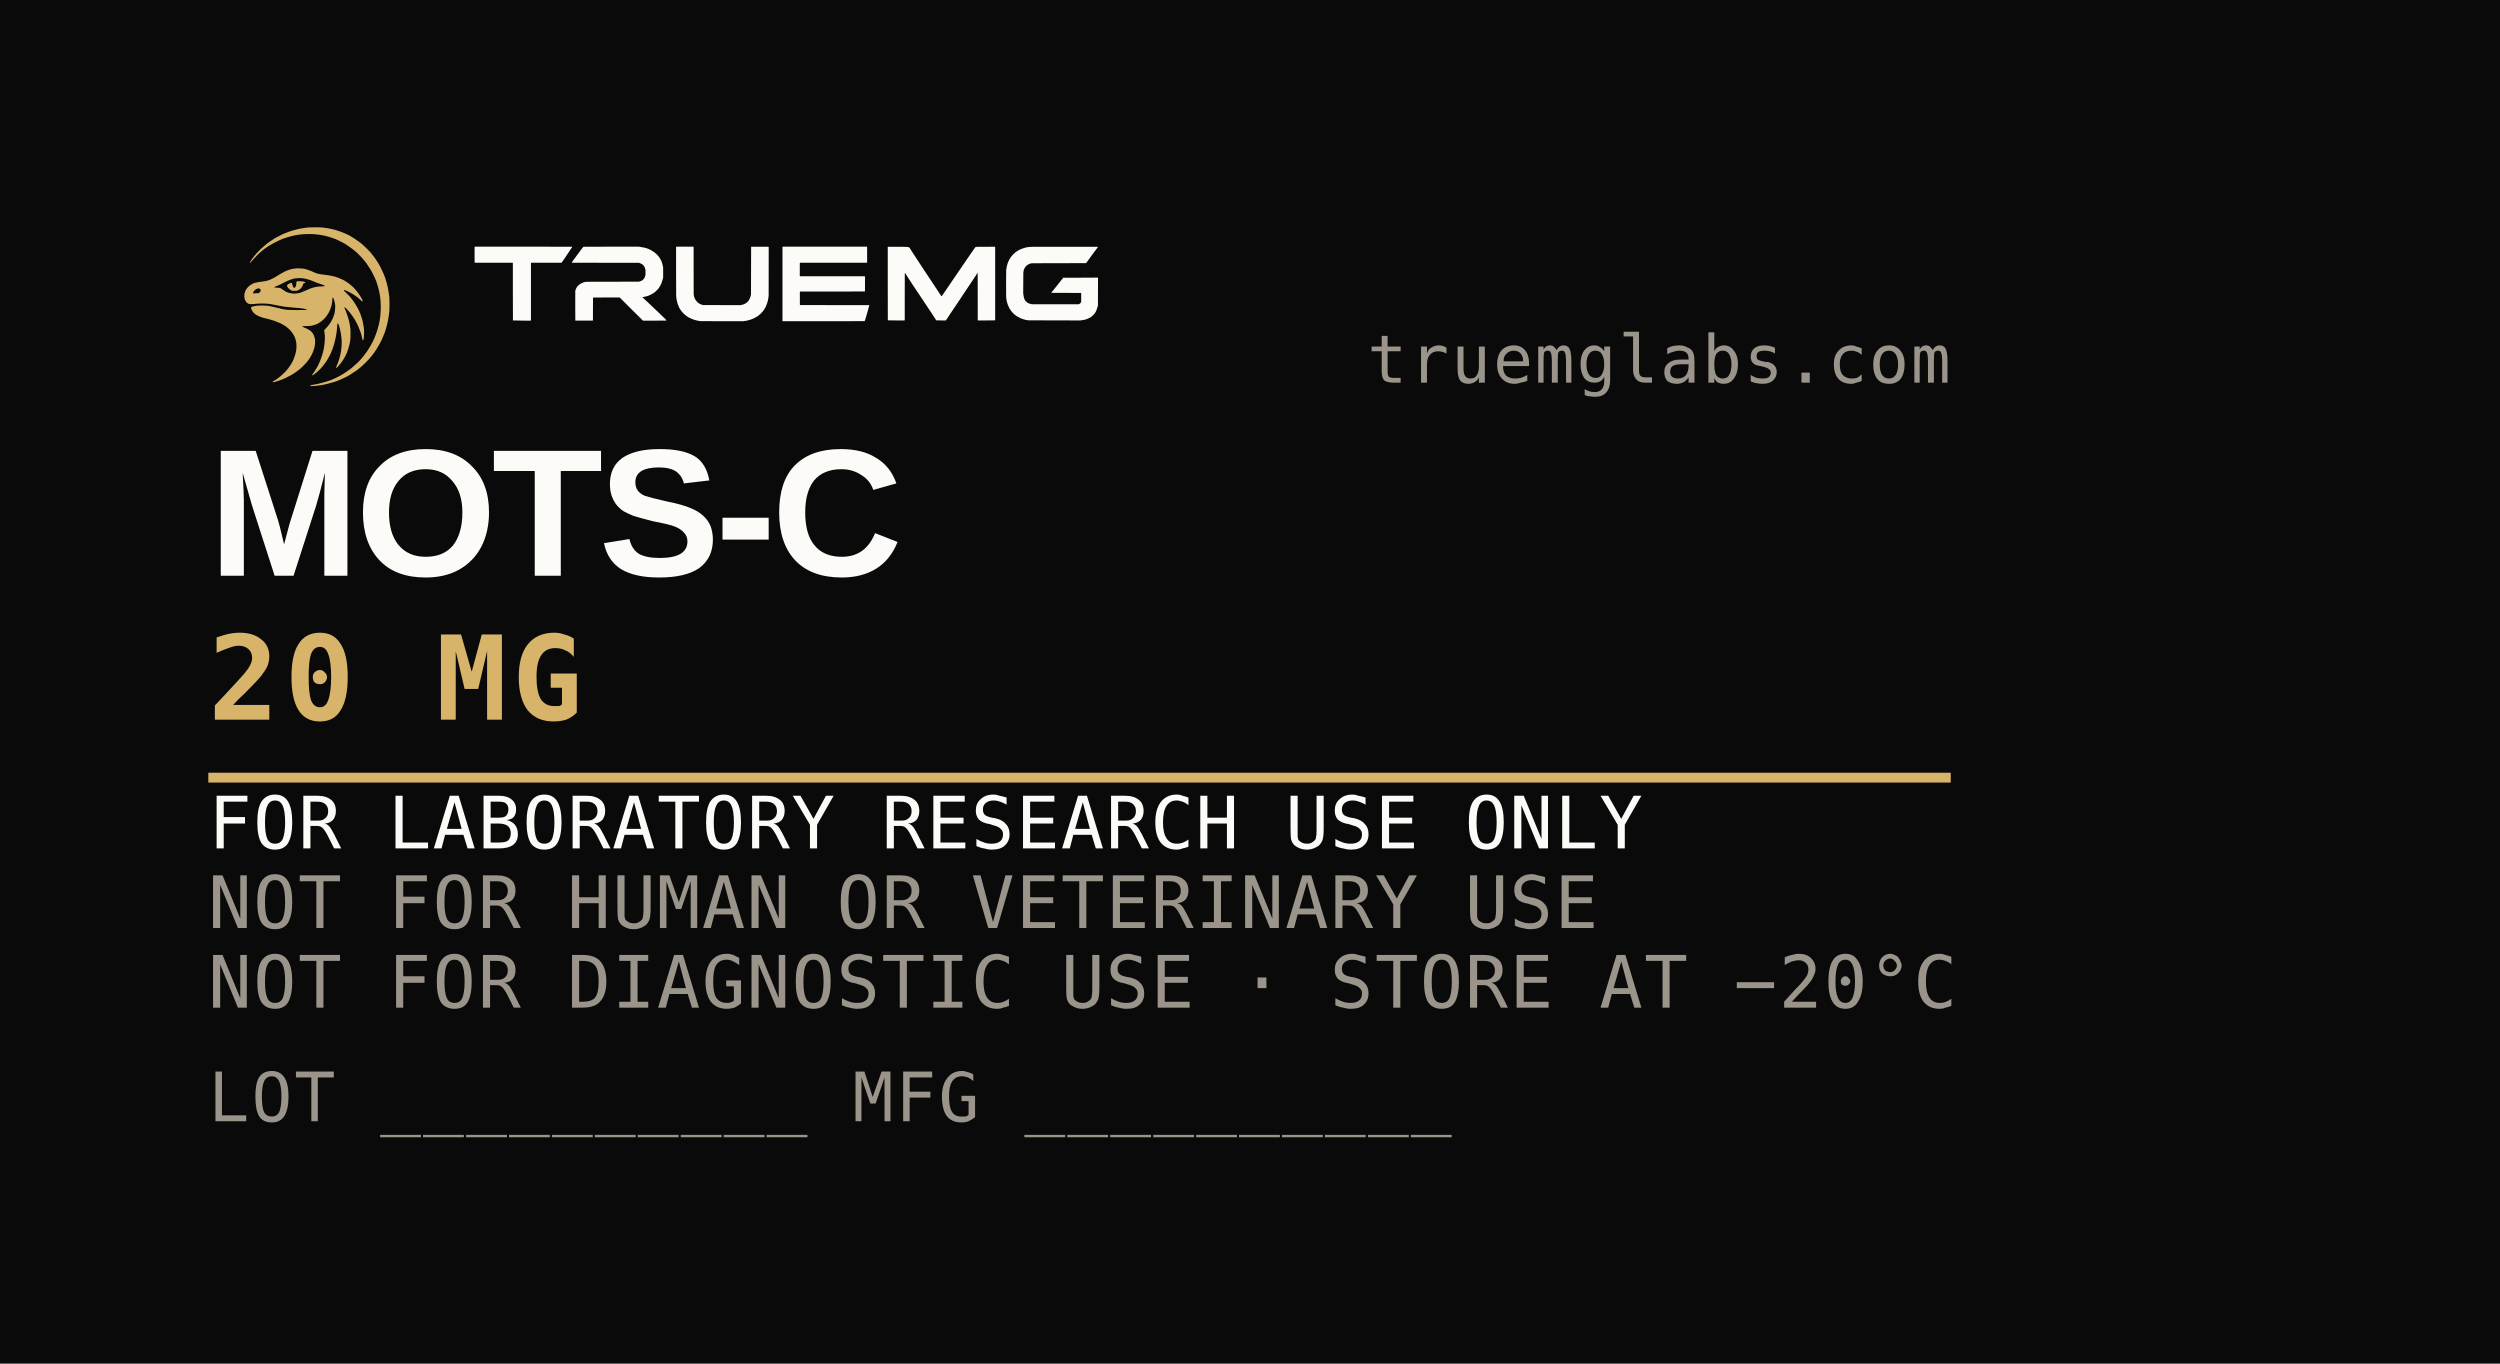
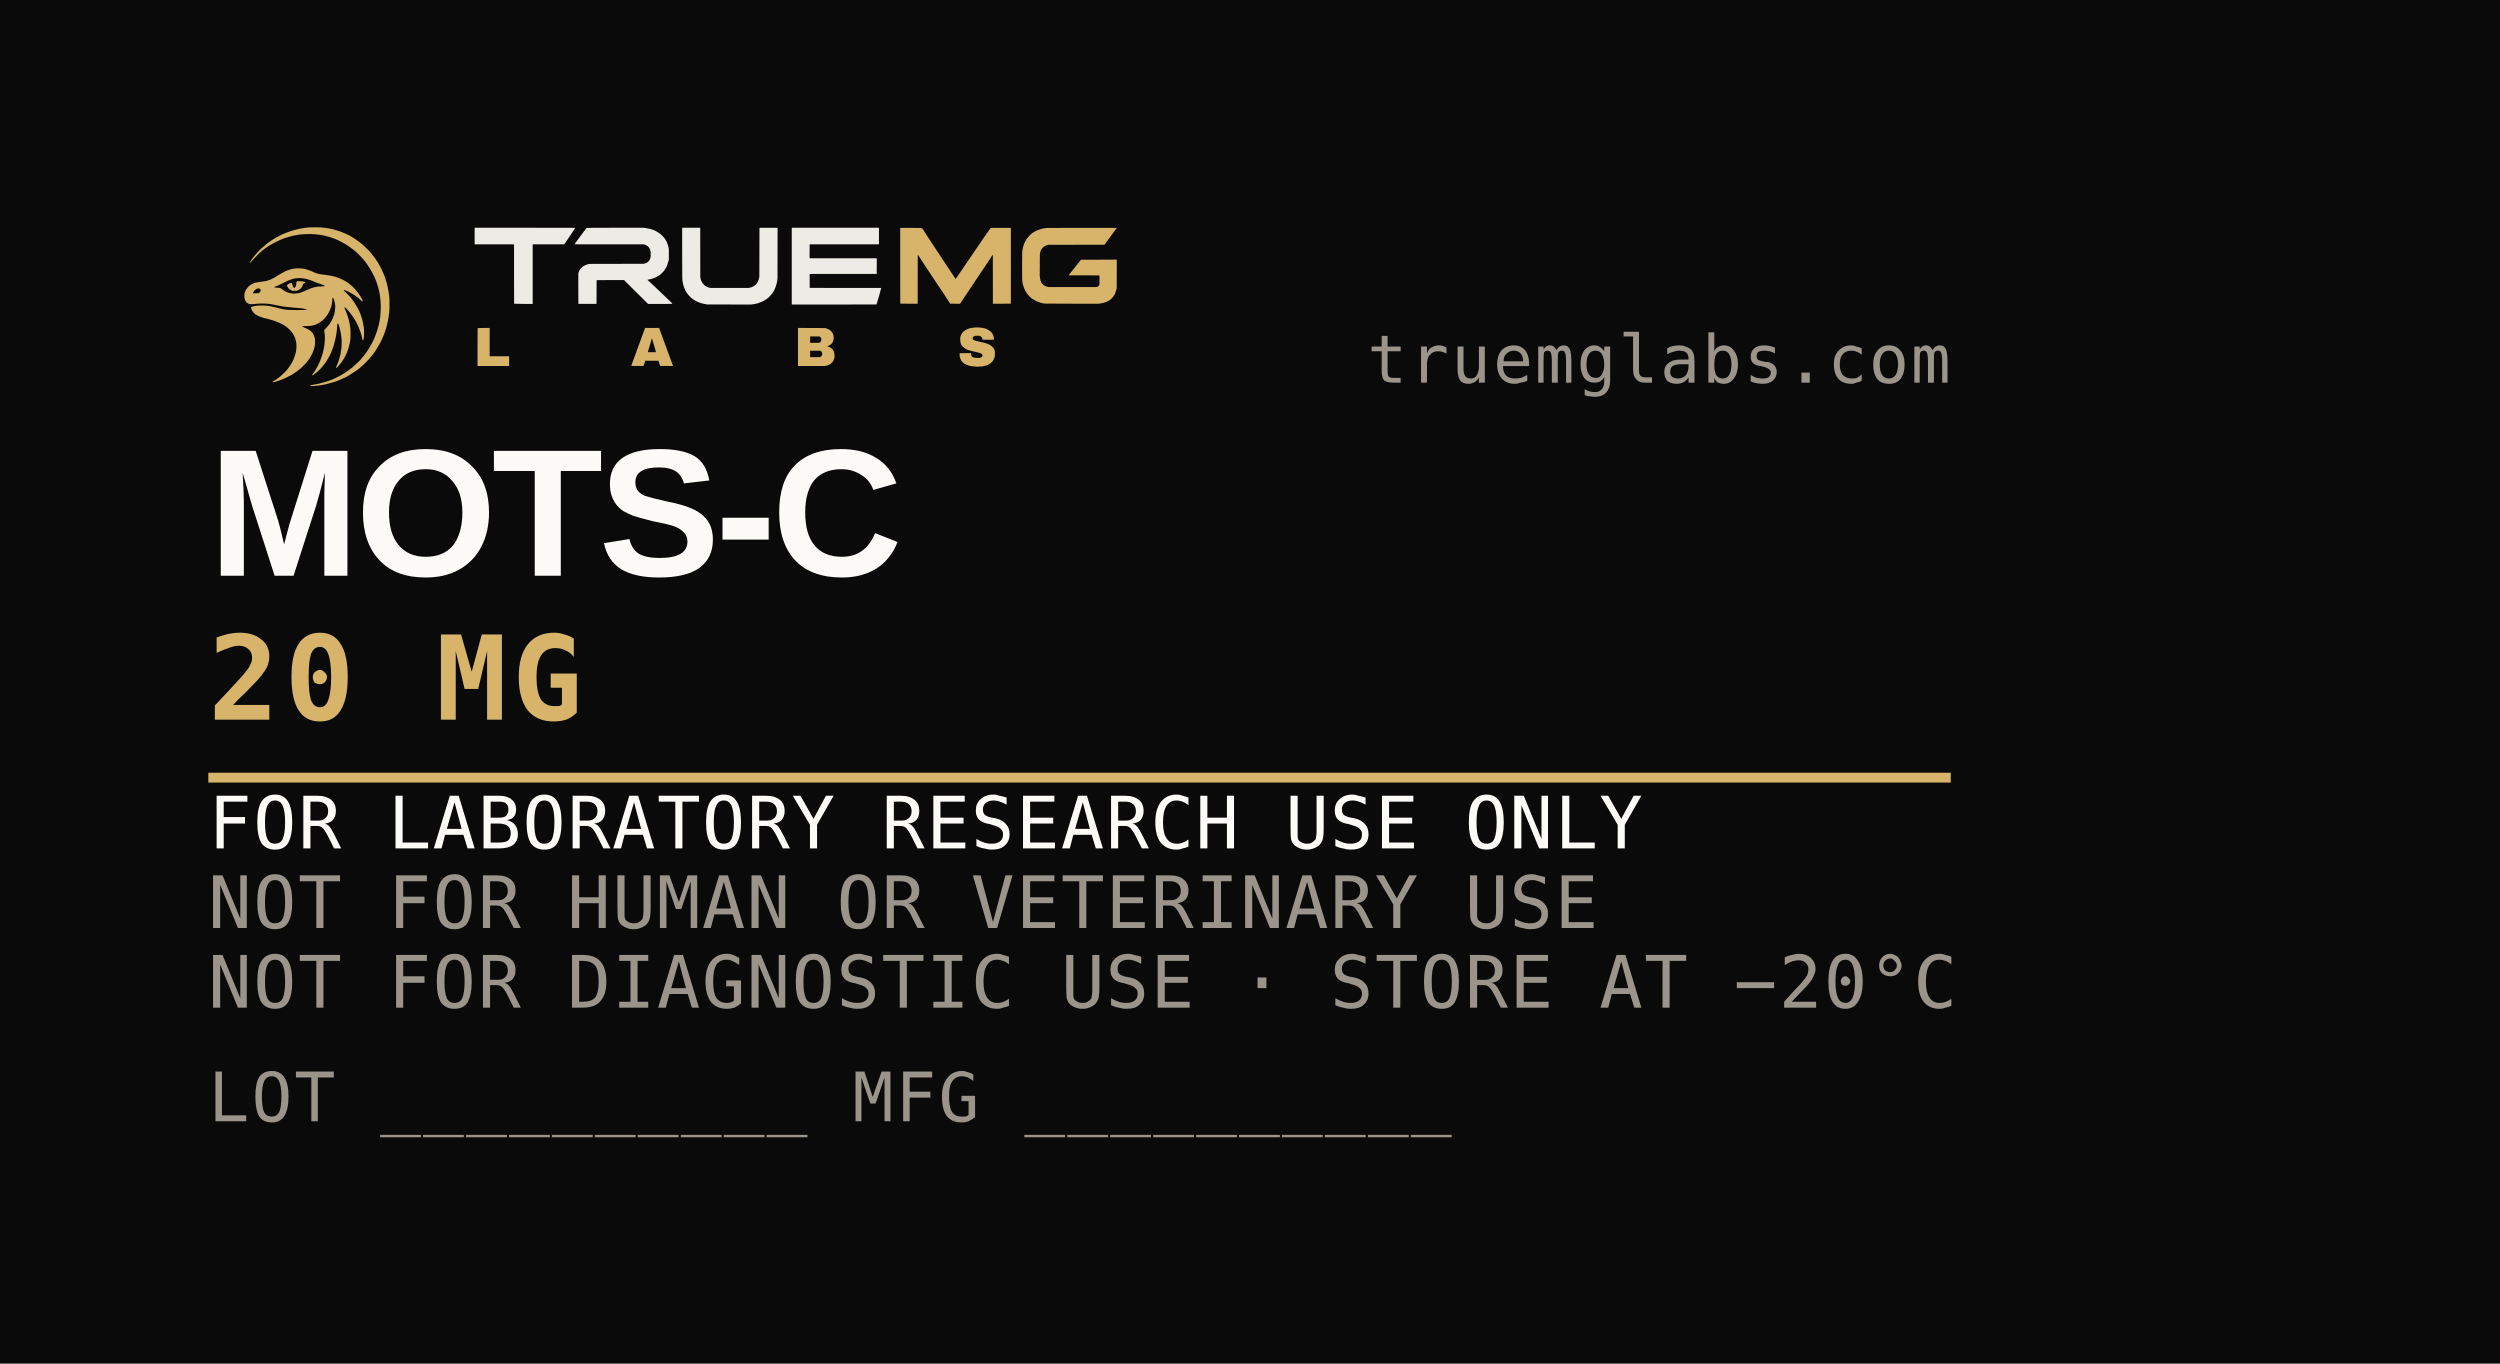
<svg xmlns="http://www.w3.org/2000/svg" width="66.0mm" height="36.0mm" viewBox="0 0 66.0 36.0">
  <rect x="0" y="0" width="66.0" height="36.0" fill="#0A0A0B" />
  <g transform="translate(5.500,5.300) scale(0.0035)">
    <g transform="translate(0,1600) scale(0.025,-0.025)" fill="#D8B46A" stroke="none">
      <path d="M30400 55957 c-297 -16 -720 -59 -940 -94 -220 -35 -598 -91 -840 -124 -768 -105 -982 -149 -2060 -419 -187 -47 -520 -130 -740 -184 -821 -204 -2477 -801 -3440 -1242 -528 -241 -1624 -809 -2100 -1086 -590 -345 -2063 -1335 -2434 -1636 -184 -150 -429 -344 -546 -432 -225 -171 -418 -340 -1592 -1400 -171 -154 -354 -346 -408 -427 -53 -81 -151 -178 -217 -217 -65 -39 -332 -323 -591 -631 -260 -307 -536 -632 -615 -722 -79 -90 -204 -252 -278 -361 -74 -110 -192 -263 -262 -340 -114 -126 -263 -343 -696 -1013 -216 -334 -206 -561 14 -319 54 61 220 236 368 390 148 154 351 382 453 506 583 717 1913 2044 2524 2520 187 146 376 305 420 354 124 139 986 773 1403 1033 152 95 430 269 617 387 719 454 2073 1166 2860 1505 308 133 603 269 657 303 136 88 871 359 1323 488 209 60 422 131 472 159 51 28 280 93 509 144 229 52 529 139 668 194 138 54 485 138 771 186 286 48 664 121 840 162 176 41 500 94 720 119 220 24 553 61 740 82 1195 135 2877 157 4140 55 2107 -171 3829 -563 6000 -1368 547 -203 1543 -682 2440 -1172 805 -441 925 -512 1273 -757 172 -121 406 -279 520 -351 314 -199 918 -640 1261 -920 168 -138 414 -333 546 -433 671 -512 2476 -2380 3072 -3178 171 -230 399 -535 507 -678 203 -270 597 -862 1144 -1720 301 -472 1075 -1973 1331 -2582 244 -582 288 -689 440 -1078 157 -402 526 -1548 526 -1634 0 -25 63 -271 139 -546 425 -1525 659 -3281 692 -5200 24 -1413 -143 -3550 -352 -4500 -43 -198 -116 -563 -160 -812 -45 -249 -115 -537 -156 -640 -40 -103 -95 -296 -122 -428 -70 -351 -400 -1420 -556 -1800 -45 -110 -126 -335 -179 -500 -303 -935 -1266 -2951 -1690 -3540 -48 -66 -136 -217 -195 -335 -59 -118 -223 -384 -363 -590 -141 -206 -291 -442 -333 -525 -80 -157 -865 -1223 -1119 -1521 -80 -93 -265 -302 -411 -463 -146 -160 -293 -345 -327 -409 -114 -218 -2195 -2185 -2830 -2676 -482 -373 -1297 -962 -1638 -1185 -187 -123 -392 -257 -455 -299 -933 -620 -1772 -1089 -2765 -1547 -1211 -558 -1273 -583 -2220 -892 -165 -54 -462 -153 -659 -220 -404 -137 -1597 -460 -1841 -499 -88 -14 -268 -60 -400 -101 -132 -42 -497 -113 -811 -159 -315 -46 -711 -117 -880 -159 -170 -41 -410 -95 -534 -119 -231 -46 -397 -133 -347 -183 95 -94 798 -124 1312 -56 165 22 480 57 700 78 872 82 1752 214 2260 340 209 52 470 107 580 122 229 33 1212 293 1670 443 170 56 494 152 720 213 225 62 554 167 730 234 812 310 1131 440 1222 499 54 35 216 108 361 162 314 117 1446 662 1757 846 121 71 355 207 520 301 366 210 1934 1241 2396 1576 184 134 481 371 660 526 178 155 414 350 524 433 303 227 1686 1577 2220 2165 530 584 702 788 1026 1220 124 165 288 365 363 445 76 80 195 237 265 348 69 111 214 324 322 474 107 150 267 390 356 533 591 958 912 1505 1022 1741 70 149 190 374 268 501 77 128 192 355 255 505 63 150 272 615 464 1033 191 418 388 895 437 1060 48 165 128 376 176 469 47 93 114 299 147 457 34 159 105 389 159 511 54 123 134 394 178 603 44 209 133 578 197 820 205 766 368 1607 466 2396 53 420 127 980 164 1244 103 719 104 3773 2 4678 -40 351 -80 651 -89 666 -10 15 -53 304 -97 642 -44 338 -123 794 -176 1014 -53 220 -110 499 -126 620 -35 263 -450 1784 -595 2180 -56 154 -103 326 -103 383 -1 57 -46 192 -102 300 -55 108 -130 296 -165 417 -36 121 -106 301 -157 400 -51 99 -137 297 -190 440 -127 339 -665 1495 -792 1700 -54 88 -134 241 -177 340 -180 415 -1143 1960 -1598 2567 -399 531 -784 1023 -1271 1625 -285 353 -1603 1669 -2131 2128 -215 187 -483 422 -594 522 -112 101 -303 252 -424 337 -121 85 -274 203 -340 262 -268 241 -2259 1538 -2760 1799 -154 81 -352 185 -440 232 -251 134 -937 448 -980 448 -21 0 -151 53 -289 119 -523 248 -1616 649 -2243 823 -194 54 -383 113 -420 133 -38 19 -212 65 -388 103 -176 37 -574 130 -885 205 -311 75 -689 154 -840 175 -151 22 -572 84 -935 139 -363 54 -912 118 -1220 141 -624 46 -2827 46 -3660 -1z" />
      <path d="M26520 43595 c-1503 -101 -2804 -534 -4460 -1485 -714 -409 -983 -571 -1100 -661 -55 -43 -163 -110 -240 -149 -77 -40 -201 -119 -276 -176 -252 -192 -912 -540 -1832 -966 -362 -168 -1371 -434 -1832 -483 -220 -24 -849 -105 -1397 -181 -1084 -151 -1615 -302 -2108 -598 -124 -75 -244 -136 -267 -136 -23 0 -123 -62 -222 -138 -99 -75 -243 -170 -319 -210 -194 -101 -835 -791 -958 -1032 -57 -110 -148 -261 -204 -335 -55 -74 -113 -191 -127 -260 -15 -69 -77 -242 -139 -385 -93 -215 -119 -350 -150 -780 -62 -878 26 -1314 388 -1935 234 -401 636 -717 1052 -828 273 -73 1001 -73 1501 0 1439 208 4011 182 5050 -52 99 -22 459 -87 800 -145 341 -57 728 -138 860 -179 132 -41 510 -114 840 -162 330 -47 780 -129 1000 -181 220 -51 607 -113 860 -136 253 -24 865 -80 1360 -124 495 -45 981 -98 1080 -118 99 -20 306 -37 460 -38 354 -3 1780 -140 2269 -220 561 -91 1231 -246 1282 -297 107 -107 -50 -145 -708 -168 -1005 -37 -4364 -9 -5019 41 -919 71 -2277 343 -3524 706 -295 86 -642 164 -1920 435 -801 170 -2892 235 -3833 119 -689 -85 -1433 -246 -1627 -352 -142 -77 -161 -105 -172 -254 -7 -100 14 -219 54 -296 36 -70 115 -247 175 -392 132 -321 525 -849 832 -1119 668 -585 2172 -1205 3551 -1464 184 -34 412 -90 507 -124 95 -34 263 -78 373 -99 481 -89 2334 -717 2607 -883 70 -43 250 -120 400 -172 244 -83 464 -195 1313 -665 764 -423 1614 -1125 2248 -1858 531 -613 1106 -1620 1268 -2220 39 -143 124 -429 189 -636 240 -761 257 -2233 37 -3317 -217 -1075 -632 -2255 -1116 -3173 -229 -434 -819 -1321 -1340 -2014 -1001 -1331 -3082 -3113 -4317 -3698 -201 -95 -291 -207 -251 -311 40 -104 505 -42 935 126 201 79 390 143 420 143 30 0 161 38 291 85 130 47 425 153 656 235 1057 378 1752 700 3120 1446 773 421 1073 619 2200 1450 708 522 898 688 1617 1407 888 889 1167 1215 1709 1992 459 658 952 1543 1074 1925 28 88 87 232 131 320 162 320 426 1184 487 1588 34 226 81 482 105 568 24 86 47 446 51 800 5 574 -6 700 -108 1164 -196 892 -591 1610 -1163 2111 -348 305 -1330 854 -1763 986 -288 88 -828 392 -822 463 7 83 242 104 886 80 867 -32 1816 58 2336 222 198 62 469 141 603 175 749 190 2014 1010 2759 1788 834 871 1481 1889 1872 2948 371 1003 586 2015 587 2767 0 510 43 700 159 700 169 0 460 -829 623 -1780 l107 -620 -22 -660 c-20 -592 -86 -1119 -231 -1831 -41 -202 -387 -1161 -474 -1316 -22 -40 -93 -192 -157 -337 -367 -838 -1079 -1848 -1882 -2673 -599 -615 -608 -633 -509 -1135 146 -744 192 -1447 147 -2272 -48 -871 -109 -1582 -139 -1632 -12 -18 -67 -361 -124 -762 -56 -401 -146 -867 -198 -1036 -53 -168 -107 -378 -122 -466 -14 -88 -78 -322 -141 -520 -64 -198 -160 -504 -214 -680 -152 -499 -411 -1216 -459 -1274 -24 -29 -90 -177 -147 -329 -57 -152 -145 -349 -195 -437 -51 -88 -122 -250 -158 -360 -36 -110 -119 -281 -185 -380 -66 -99 -120 -197 -120 -218 0 -20 -72 -160 -160 -310 -88 -149 -235 -402 -327 -562 -315 -549 -487 -810 -761 -1157 -516 -654 -501 -911 32 -556 404 269 1699 1403 2036 1782 132 149 367 412 523 584 778 860 1696 2237 2305 3457 131 264 289 579 351 700 62 121 141 322 177 448 36 125 128 358 204 519 77 160 140 315 140 345 0 29 52 183 115 341 392 980 975 3467 1107 4727 32 308 86 767 118 1020 33 253 61 649 62 880 5 962 253 961 558 -3 94 -296 211 -735 261 -977 49 -242 135 -611 191 -820 55 -209 121 -587 145 -840 25 -253 62 -559 82 -680 172 -1013 156 -2619 -38 -3940 -42 -286 -88 -619 -102 -740 -14 -121 -76 -427 -137 -680 -61 -253 -150 -622 -197 -820 -127 -538 -590 -1900 -721 -2122 -39 -66 -146 -312 -238 -546 -153 -393 -176 -552 -79 -552 54 0 393 237 393 275 0 17 149 195 331 395 955 1050 1835 2420 2383 3710 337 792 716 1965 832 2574 36 190 109 535 161 766 162 707 225 1653 199 3000 -22 1204 -30 1285 -245 2420 -174 915 -259 1298 -325 1453 -34 81 -78 246 -98 366 -20 121 -90 346 -154 500 -65 155 -172 452 -238 661 -219 697 -371 1096 -590 1549 -225 468 -255 587 -158 625 60 23 542 -311 542 -375 0 -18 167 -210 371 -426 204 -216 424 -465 490 -553 65 -88 227 -295 361 -460 806 -1000 1475 -2061 2055 -3260 159 -330 307 -633 329 -674 87 -161 473 -1149 536 -1371 37 -129 117 -352 179 -495 130 -300 330 -1063 443 -1694 78 -431 162 -666 238 -666 74 0 192 250 233 495 136 809 151 2549 29 3405 -164 1155 -478 2567 -677 3046 -53 129 -120 333 -147 454 -28 121 -91 301 -140 400 -49 99 -112 252 -139 340 -263 842 -1447 2937 -2313 4092 -647 863 -1321 1593 -2113 2292 -380 335 -559 564 -507 649 35 57 368 -4 513 -94 72 -44 234 -116 359 -159 125 -43 285 -113 354 -156 69 -43 225 -117 346 -164 193 -76 779 -416 1600 -929 143 -89 368 -246 500 -349 132 -103 324 -236 427 -295 103 -59 226 -156 273 -217 47 -60 209 -209 361 -330 151 -121 341 -298 423 -393 147 -172 412 -367 500 -367 65 0 11 374 -86 593 -41 95 -200 374 -352 620 -152 246 -308 510 -346 587 -75 150 -584 868 -818 1153 -619 756 -1136 1324 -1463 1607 -910 786 -1306 1090 -1806 1385 -172 102 -385 235 -473 295 -208 143 -717 397 -1153 577 -191 79 -504 209 -697 289 -192 80 -485 187 -650 238 -165 50 -453 139 -640 196 -545 168 -1843 407 -2580 476 -374 34 -869 97 -1100 139 -231 41 -582 94 -780 116 -361 41 -1191 293 -1520 460 -595 303 -1597 706 -2220 892 -828 248 -1011 292 -1227 295 -114 1 -339 19 -500 39 -451 57 -1085 72 -1593 38z m1750 -2955 c603 -47 1755 -303 2219 -493 182 -75 385 -148 451 -164 66 -15 237 -80 380 -143 809 -358 2387 -945 3079 -1146 331 -96 539 -198 665 -324 l62 -61 -65 -65 c-53 -53 -213 -68 -952 -89 -973 -28 -1196 -54 -1970 -230 -915 -207 -1807 -533 -2759 -1007 -349 -173 -1455 -617 -1800 -722 -198 -60 -1095 -189 -1477 -212 -768 -46 -2093 236 -2671 568 -510 292 -675 400 -952 621 -165 132 -444 309 -620 393 l-320 152 -722 36 c-406 19 -761 55 -810 82 -106 56 -115 157 -18 191 39 13 178 68 310 123 132 55 384 151 560 213 176 62 653 285 1060 495 407 211 947 483 1200 605 253 122 559 273 680 335 121 62 328 144 460 181 132 37 313 110 402 161 90 52 307 131 483 176 176 45 382 108 458 139 375 156 1784 254 2667 185z m-12741 -3188 c84 -49 157 -141 206 -259 153 -369 -11 -726 -452 -985 l-183 -108 -600 0 c-407 0 -628 -16 -687 -50 -118 -67 -232 -63 -294 11 -172 208 461 1091 900 1255 118 44 284 119 368 165 187 103 540 89 742 -29z" />
      <path d="M26687 39620 l-119 -100 -18 -470 c-17 -409 -36 -512 -147 -790 -197 -494 -466 -674 -672 -450 -159 174 -361 642 -408 950 -51 326 -114 458 -237 490 -131 34 -1056 -420 -1251 -615 -316 -316 318 -1235 1125 -1629 l379 -186 681 3 680 2 425 205 c315 151 495 269 691 452 333 312 649 831 725 1190 68 324 93 351 426 450 314 94 364 159 230 301 -178 190 -840 297 -1832 297 l-559 0 -119 -100z" />
    </g>
  </g>
-   <g transform="translate(12.500,6.500) scale(0.002929)">
-     <g transform="translate(0,681) scale(0.025,-0.025)" fill="#FCFBF8" stroke="none">
-       <path d="M465 27020 l-58 -59 -15 -2770 c-8 -1524 0 -2802 18 -2841 l33 -70 6816 0 6815 0 61 -61 61 -61 -3 -10322 c-2 -5867 12 -10336 32 -10355 19 -18 1457 -45 3195 -61 l3160 -28 70 77 70 78 0 10325 0 10325 77 42 78 41 5439 0 5440 0 86 110 c125 160 843 1198 1065 1538 295 455 724 1099 1709 2569 l910 1356 -12 104 -12 103 -17488 9 -17488 9 -59 -58z" />
-       <path d="M39653 27037 c-49 -18 -221 -200 -384 -405 -458 -576 -1855 -2468 -2161 -2925 -179 -268 -743 -1037 -1416 -1929 -166 -221 -278 -407 -266 -440 l22 -57 12086 -12 12086 -12 278 -88 c640 -203 1152 -536 1485 -965 307 -395 445 -712 569 -1304 l66 -320 0 -800 0 -800 -66 -300 c-181 -812 -569 -1408 -1152 -1768 -273 -168 -352 -202 -789 -341 l-351 -111 -9580 -21 -9580 -22 -300 -72 c-898 -215 -1753 -647 -2317 -1169 -555 -514 -833 -960 -1109 -1776 l-74 -220 -9 -5315 c-6 -2923 5 -5341 24 -5374 l33 -60 3113 -1 3113 0 48 65 47 66 6 4063 c3 2235 15 4080 27 4100 13 21 2011 36 4813 36 l4790 0 4138 -4134 c2275 -2274 4176 -4155 4224 -4180 l88 -46 3836 0 c2110 0 4003 12 4207 26 l369 26 19 50 c22 57 -449 537 -1427 1453 -693 648 -3219 3069 -3680 3525 -144 143 -513 492 -821 776 -307 284 -765 716 -1018 960 -460 444 -678 647 -1334 1239 l-350 316 13 64 12 65 180 30 c98 16 287 47 419 68 1108 179 2211 624 3280 1324 l560 366 620 626 620 626 263 400 c457 695 732 1203 890 1648 218 612 370 1114 408 1352 14 88 56 250 92 360 l67 200 0 1860 0 1860 -67 280 c-37 154 -105 451 -152 660 -425 1916 -1544 3522 -3281 4711 -1373 939 -2719 1447 -4380 1652 -176 22 -437 66 -580 99 l-260 59 -9960 -6 c-5478 -3 -9999 -20 -10047 -38z" />
-       <path d="M73081 27003 l-41 -78 3 -8632 c2 -4748 18 -8831 36 -9073 101 -1383 432 -2698 970 -3860 66 -143 137 -296 156 -340 20 -44 107 -188 194 -320 88 -132 189 -294 225 -360 209 -379 985 -1283 1459 -1702 967 -852 2219 -1538 3517 -1926 650 -194 1101 -302 1480 -354 165 -23 381 -62 480 -87 l180 -46 7678 -14 7679 -14 341 41 c875 105 996 127 1782 328 1078 274 2363 850 3164 1418 90 64 252 177 360 252 187 130 549 429 780 644 172 160 902 995 1009 1154 55 80 204 315 333 521 129 206 275 440 325 520 50 80 106 181 125 225 20 44 83 188 142 320 184 414 294 707 421 1120 67 220 148 481 179 580 32 99 77 306 101 460 24 154 62 337 84 406 22 69 70 384 107 700 l66 574 11 8700 12 8700 -51 100 -50 100 -3067 0 -3067 0 -52 -52 -52 -52 -24 -8508 -24 -8508 -44 -260 c-110 -664 -270 -1122 -588 -1684 -416 -734 -817 -1122 -1520 -1473 -547 -273 -643 -308 -1159 -424 l-449 -100 -6776 10 -6776 11 -200 71 c-110 39 -290 99 -400 133 -249 78 -763 334 -1012 503 -573 388 -1285 1345 -1482 1993 -23 77 -72 239 -109 360 -36 121 -85 364 -108 540 l-41 320 -14 8515 -13 8515 -45 55 -46 55 -3073 0 -3074 0 -42 -77z" />
-       <path d="M111470 27037 l-70 -41 0 -13357 0 -13356 77 -42 78 -41 14699 0 c8085 0 14727 11 14761 23 73 29 147 254 589 1797 45 154 107 361 140 460 63 190 147 481 240 830 105 394 171 630 288 1030 333 1138 450 1584 428 1620 l-25 40 -12447 1 c-6847 0 -12469 14 -12496 31 l-47 30 -13 2367 -12 2367 52 52 52 52 11644 8 11643 7 44 44 44 44 13 2601 14 2601 -64 97 -64 98 -11636 0 -11636 0 -65 65 -65 65 9 2319 10 2320 55 55 56 56 12035 0 12036 0 42 77 41 78 0 2733 0 2734 -61 88 -61 87 -15129 1 -15129 0 -70 -41z" />
-       <path d="M149428 26991 l-69 -51 0 -13193 c0 -7256 10 -13210 23 -13230 14 -22 1228 -37 3012 -37 l2990 0 48 48 48 48 0 8485 c0 4667 11 8496 24 8510 51 51 137 -27 250 -225 101 -177 300 -490 866 -1360 66 -102 354 -541 640 -976 286 -435 601 -923 700 -1084 99 -162 321 -503 493 -760 172 -256 505 -753 740 -1103 235 -350 445 -663 467 -695 22 -31 510 -762 1084 -1623 574 -861 1170 -1754 1324 -1985 154 -231 405 -609 558 -840 153 -231 503 -754 776 -1163 274 -408 516 -772 538 -808 22 -36 195 -296 384 -577 189 -282 556 -836 816 -1232 1081 -1646 1205 -1838 1541 -2380 75 -121 155 -233 178 -249 22 -17 800 -30 1727 -30 l1686 -1 119 135 c65 75 217 295 338 490 237 384 977 1507 1354 2055 228 331 2457 3644 2617 3889 44 67 699 1051 1456 2187 757 1135 1423 2135 1480 2222 180 274 1884 2825 1961 2936 156 223 1269 1899 1393 2098 72 114 250 393 396 620 l265 412 64 -13 65 -12 10 -8456 10 -8455 45 -54 45 -54 3045 1 c1675 0 3068 15 3097 33 l52 33 3 9997 c2 5498 1 11430 -2 13183 l-5 3187 -64 64 -64 64 -3106 -3 -3106 -4 -378 -57 -379 -56 -90 -91 c-86 -86 -510 -688 -1208 -1715 -174 -255 -384 -561 -468 -680 -84 -119 -276 -396 -427 -616 -151 -220 -458 -665 -682 -990 -1061 -1535 -1504 -2184 -2993 -4392 -102 -151 -291 -424 -420 -606 -395 -558 -1826 -2658 -2692 -3952 -243 -363 -534 -795 -646 -960 -362 -533 -933 -1370 -1216 -1780 -151 -220 -481 -706 -734 -1080 -645 -958 -666 -976 -803 -710 -42 83 -173 285 -290 450 -117 165 -304 439 -414 609 -110 170 -319 485 -464 700 -262 388 -699 1050 -1710 2591 -288 440 -580 881 -649 980 -69 99 -254 378 -411 620 -158 242 -361 548 -451 680 -281 410 -2516 3790 -2639 3990 -64 104 -235 365 -380 580 -145 214 -333 498 -417 630 -84 132 -354 546 -599 920 -245 374 -615 940 -823 1259 -207 318 -435 660 -505 760 -71 99 -211 316 -313 481 -101 165 -291 462 -420 660 -130 198 -296 457 -368 575 -72 117 -167 271 -211 341 -44 69 -139 228 -212 352 -169 288 -192 306 -474 358 -129 23 -333 61 -454 84 l-220 41 -3341 16 -3341 15 -70 -51z" />
-       <path d="M200748 27015 c-12 -12 -199 -36 -415 -54 -432 -34 -1041 -135 -1353 -224 -1056 -300 -1666 -529 -2360 -890 -1428 -741 -2792 -2118 -3512 -3547 -409 -812 -663 -1509 -787 -2160 -25 -132 -70 -357 -100 -500 -79 -379 -135 -742 -162 -1060 -43 -494 -55 -9253 -14 -9700 56 -610 149 -1204 259 -1660 102 -419 325 -1132 377 -1200 16 -22 80 -166 140 -320 130 -331 384 -846 530 -1076 305 -481 394 -610 605 -874 491 -615 1084 -1182 1642 -1570 290 -202 1442 -860 1505 -860 28 0 101 -26 164 -59 200 -104 621 -251 1093 -383 253 -70 546 -153 651 -184 105 -31 330 -75 500 -97 170 -23 390 -53 489 -68 99 -14 4347 -33 9440 -40 l9260 -14 540 64 c656 78 1322 222 1791 386 457 161 1227 540 1629 803 397 259 1101 959 1378 1369 420 622 746 1395 972 2303 l125 500 14 4945 15 4946 -71 71 -71 71 -1581 -27 c-870 -14 -3652 -26 -6184 -26 l-4603 0 -358 -430 c-730 -878 -909 -1102 -1673 -2099 -240 -314 -558 -715 -706 -891 -148 -176 -383 -466 -523 -644 -337 -431 -699 -871 -887 -1081 -88 -98 -148 -202 -140 -243 l14 -72 5305 -10 5304 -10 53 -64 53 -63 2 -1507 2 -1506 -91 -224 c-110 -274 -304 -474 -603 -623 l-226 -113 -8400 4 -8400 4 -320 70 c-469 102 -882 246 -1179 409 l-261 145 -360 364 -361 364 -139 260 c-255 475 -361 834 -439 1480 -25 209 -65 499 -88 643 l-43 264 25 3744 25 3744 40 105 c22 58 40 190 41 293 1 337 223 944 505 1380 483 748 1297 1294 2194 1474 l240 48 9794 23 9795 22 117 140 c64 77 166 212 225 299 139 203 491 691 749 1038 529 712 1029 1396 1202 1646 106 153 235 331 287 397 354 447 648 839 1069 1427 120 168 302 408 403 532 l184 226 -13 87 -12 88 -12145 8 c-6680 5 -12155 -1 -12167 -13z" />
+   <g transform="translate(12.500,6.000) scale(0.003017)">
+     <g transform="translate(0,681) scale(0.025,-0.025)" stroke="none">
+       <g fill="#EDEBE6">
+         <path d="M465 27020 l-58 -59 -15 -2770 c-8 -1524 0 -2802 18 -2841 l33 -70 6816 0 6815 0 61 -61 61 -61 -3 -10322 c-2 -5867 12 -10336 32 -10355 19 -18 1457 -45 3195 -61 l3160 -28 70 77 70 78 0 10325 0 10325 77 42 78 41 5439 0 5440 0 86 110 c125 160 843 1198 1065 1538 295 455 724 1099 1709 2569 l910 1356 -12 104 -12 103 -17488 9 -17488 9 -59 -58z" />
+         <path d="M39653 27037 c-49 -18 -221 -200 -384 -405 -458 -576 -1855 -2468 -2161 -2925 -179 -268 -743 -1037 -1416 -1929 -166 -221 -278 -407 -266 -440 l22 -57 12086 -12 12086 -12 278 -88 c640 -203 1152 -536 1485 -965 307 -395 445 -712 569 -1304 l66 -320 0 -800 0 -800 -66 -300 c-181 -812 -569 -1408 -1152 -1768 -273 -168 -352 -202 -789 -341 l-351 -111 -9580 -21 -9580 -22 -300 -72 c-898 -215 -1753 -647 -2317 -1169 -555 -514 -833 -960 -1109 -1776 l-74 -220 -9 -5315 c-6 -2923 5 -5341 24 -5374 l33 -60 3113 -1 3113 0 48 65 47 66 6 4063 c3 2235 15 4080 27 4100 13 21 2011 36 4813 36 l4790 0 4138 -4134 c2275 -2274 4176 -4155 4224 -4180 l88 -46 3836 0 c2110 0 4003 12 4207 26 l369 26 19 50 c22 57 -449 537 -1427 1453 -693 648 -3219 3069 -3680 3525 -144 143 -513 492 -821 776 -307 284 -765 716 -1018 960 -460 444 -678 647 -1334 1239 l-350 316 13 64 12 65 180 30 c98 16 287 47 419 68 1108 179 2211 624 3280 1324 l560 366 620 626 620 626 263 400 c457 695 732 1203 890 1648 218 612 370 1114 408 1352 14 88 56 250 92 360 l67 200 0 1860 0 1860 -67 280 c-37 154 -105 451 -152 660 -425 1916 -1544 3522 -3281 4711 -1373 939 -2719 1447 -4380 1652 -176 22 -437 66 -580 99 l-260 59 -9960 -6 c-5478 -3 -9999 -20 -10047 -38z" />
+         <path d="M73081 27003 l-41 -78 3 -8632 c2 -4748 18 -8831 36 -9073 101 -1383 432 -2698 970 -3860 66 -143 137 -296 156 -340 20 -44 107 -188 194 -320 88 -132 189 -294 225 -360 209 -379 985 -1283 1459 -1702 967 -852 2219 -1538 3517 -1926 650 -194 1101 -302 1480 -354 165 -23 381 -62 480 -87 l180 -46 7678 -14 7679 -14 341 41 c875 105 996 127 1782 328 1078 274 2363 850 3164 1418 90 64 252 177 360 252 187 130 549 429 780 644 172 160 902 995 1009 1154 55 80 204 315 333 521 129 206 275 440 325 520 50 80 106 181 125 225 20 44 83 188 142 320 184 414 294 707 421 1120 67 220 148 481 179 580 32 99 77 306 101 460 24 154 62 337 84 406 22 69 70 384 107 700 l66 574 11 8700 12 8700 -51 100 -50 100 -3067 0 -3067 0 -52 -52 -52 -52 -24 -8508 -24 -8508 -44 -260 c-110 -664 -270 -1122 -588 -1684 -416 -734 -817 -1122 -1520 -1473 -547 -273 -643 -308 -1159 -424 l-449 -100 -6776 10 -6776 11 -200 71 c-110 39 -290 99 -400 133 -249 78 -763 334 -1012 503 -573 388 -1285 1345 -1482 1993 -23 77 -72 239 -109 360 -36 121 -85 364 -108 540 l-41 320 -14 8515 -13 8515 -45 55 -46 55 -3073 0 -3074 0 -42 -77z" />
+         <path d="M111470 27037 l-70 -41 0 -13357 0 -13356 77 -42 78 -41 14699 0 c8085 0 14727 11 14761 23 73 29 147 254 589 1797 45 154 107 361 140 460 63 190 147 481 240 830 105 394 171 630 288 1030 333 1138 450 1584 428 1620 l-25 40 -12447 1 c-6847 0 -12469 14 -12496 31 l-47 30 -13 2367 -12 2367 52 52 52 52 11644 8 11643 7 44 44 44 44 13 2601 14 2601 -64 97 -64 98 -11636 0 -11636 0 -65 65 -65 65 9 2319 10 2320 55 55 56 56 12035 0 12036 0 42 77 41 78 0 2733 0 2734 -61 88 -61 87 -15129 1 -15129 0 -70 -41z" />
+       </g>
+       <g fill="#D8B46A">
+         <path d="M149428 26991 l-69 -51 0 -13193 c0 -7256 10 -13210 23 -13230 14 -22 1228 -37 3012 -37 l2990 0 48 48 48 48 0 8485 c0 4667 11 8496 24 8510 51 51 137 -27 250 -225 101 -177 300 -490 866 -1360 66 -102 354 -541 640 -976 286 -435 601 -923 700 -1084 99 -162 321 -503 493 -760 172 -256 505 -753 740 -1103 235 -350 445 -663 467 -695 22 -31 510 -762 1084 -1623 574 -861 1170 -1754 1324 -1985 154 -231 405 -609 558 -840 153 -231 503 -754 776 -1163 274 -408 516 -772 538 -808 22 -36 195 -296 384 -577 189 -282 556 -836 816 -1232 1081 -1646 1205 -1838 1541 -2380 75 -121 155 -233 178 -249 22 -17 800 -30 1727 -30 l1686 -1 119 135 c65 75 217 295 338 490 237 384 977 1507 1354 2055 228 331 2457 3644 2617 3889 44 67 699 1051 1456 2187 757 1135 1423 2135 1480 2222 180 274 1884 2825 1961 2936 156 223 1269 1899 1393 2098 72 114 250 393 396 620 l265 412 64 -13 65 -12 10 -8456 10 -8455 45 -54 45 -54 3045 1 c1675 0 3068 15 3097 33 l52 33 3 9997 c2 5498 1 11430 -2 13183 l-5 3187 -64 64 -64 64 -3106 -3 -3106 -4 -378 -57 -379 -56 -90 -91 c-86 -86 -510 -688 -1208 -1715 -174 -255 -384 -561 -468 -680 -84 -119 -276 -396 -427 -616 -151 -220 -458 -665 -682 -990 -1061 -1535 -1504 -2184 -2993 -4392 -102 -151 -291 -424 -420 -606 -395 -558 -1826 -2658 -2692 -3952 -243 -363 -534 -795 -646 -960 -362 -533 -933 -1370 -1216 -1780 -151 -220 -481 -706 -734 -1080 -645 -958 -666 -976 -803 -710 -42 83 -173 285 -290 450 -117 165 -304 439 -414 609 -110 170 -319 485 -464 700 -262 388 -699 1050 -1710 2591 -288 440 -580 881 -649 980 -69 99 -254 378 -411 620 -158 242 -361 548 -451 680 -281 410 -2516 3790 -2639 3990 -64 104 -235 365 -380 580 -145 214 -333 498 -417 630 -84 132 -354 546 -599 920 -245 374 -615 940 -823 1259 -207 318 -435 660 -505 760 -71 99 -211 316 -313 481 -101 165 -291 462 -420 660 -130 198 -296 457 -368 575 -72 117 -167 271 -211 341 -44 69 -139 228 -212 352 -169 288 -192 306 -474 358 -129 23 -333 61 -454 84 l-220 41 -3341 16 -3341 15 -70 -51z" />
+         <path d="M200748 27015 c-12 -12 -199 -36 -415 -54 -432 -34 -1041 -135 -1353 -224 -1056 -300 -1666 -529 -2360 -890 -1428 -741 -2792 -2118 -3512 -3547 -409 -812 -663 -1509 -787 -2160 -25 -132 -70 -357 -100 -500 -79 -379 -135 -742 -162 -1060 -43 -494 -55 -9253 -14 -9700 56 -610 149 -1204 259 -1660 102 -419 325 -1132 377 -1200 16 -22 80 -166 140 -320 130 -331 384 -846 530 -1076 305 -481 394 -610 605 -874 491 -615 1084 -1182 1642 -1570 290 -202 1442 -860 1505 -860 28 0 101 -26 164 -59 200 -104 621 -251 1093 -383 253 -70 546 -153 651 -184 105 -31 330 -75 500 -97 170 -23 390 -53 489 -68 99 -14 4347 -33 9440 -40 l9260 -14 540 64 c656 78 1322 222 1791 386 457 161 1227 540 1629 803 397 259 1101 959 1378 1369 420 622 746 1395 972 2303 l125 500 14 4945 15 4946 -71 71 -71 71 -1581 -27 c-870 -14 -3652 -26 -6184 -26 l-4603 0 -358 -430 c-730 -878 -909 -1102 -1673 -2099 -240 -314 -558 -715 -706 -891 -148 -176 -383 -466 -523 -644 -337 -431 -699 -871 -887 -1081 -88 -98 -148 -202 -140 -243 l14 -72 5305 -10 5304 -10 53 -64 53 -63 2 -1507 2 -1506 -91 -224 c-110 -274 -304 -474 -603 -623 l-226 -113 -8400 4 -8400 4 -320 70 c-469 102 -882 246 -1179 409 l-261 145 -360 364 -361 364 -139 260 c-255 475 -361 834 -439 1480 -25 209 -65 499 -88 643 l-43 264 25 3744 25 3744 40 105 c22 58 40 190 41 293 1 337 223 944 505 1380 483 748 1297 1294 2194 1474 l240 48 9794 23 9795 22 117 140 c64 77 166 212 225 299 139 203 491 691 749 1038 529 712 1029 1396 1202 1646 106 153 235 331 287 397 354 447 648 839 1069 1427 120 168 302 408 403 532 l184 226 -13 87 -12 88 -12145 8 c-6680 5 -12155 -1 -12167 -13z" />
+       </g>
+     </g>
+     <g transform="translate(0,811.8) scale(1.607877)">
+       <g transform="translate(0,300) scale(0.025,-0.025)" fill="#D8B46A" stroke="none">
+         <path d="M109060 10374 c-883 -105 -1223 -191 -1720 -433 -723 -354 -1137 -832 -1320 -1524 l-62 -237 -3 -388 c-4 -854 255 -1416 851 -1840 580 -413 916 -536 2354 -856 1425 -317 1640 -428 1640 -841 l0 -141 -113 -114 -114 -113 -214 -63 -214 -64 -425 0 c-504 0 -844 55 -1052 172 l-152 85 -83 134 -83 134 -20 258 -21 258 -1245 -10 -1244 -11 9 -334 9 -334 66 -266 c36 -146 121 -374 189 -506 l125 -240 281 -282 281 -281 281 -146 c560 -291 1154 -435 2099 -509 l500 -39 606 38 606 39 461 117 462 116 312 163 c696 362 1073 805 1299 1525 l94 299 -2 560 -2 560 -94 240 c-217 556 -654 973 -1318 1259 -413 178 -717 261 -1834 501 -954 205 -1224 295 -1434 476 l-146 126 -4 173 -5 172 146 134 147 134 173 52 173 51 400 1 400 1 151 -53 c299 -106 549 -418 549 -685 l0 -122 1240 0 1240 0 0 232 c0 429 -157 880 -432 1244 -232 306 -531 541 -948 745 l-360 176 -388 100 c-588 151 -1538 223 -2092 157z" />
+         <path d="M907 10253 c-15 -14 -27 -1877 -27 -4140 l0 -4113 3440 0 3440 0 0 1060 0 1060 -2120 0 -2120 0 0 3080 0 3080 -1293 0 c-712 0 -1306 -12 -1320 -27z" />
+         <path d="M37329 10210 c-16 -38 -696 -1897 -1510 -4130 l-1482 -4060 1338 -11 c735 -5 1345 -2 1355 8 10 10 94 267 186 571 l167 552 1453 0 1453 0 166 -560 166 -560 1408 -11 1408 -10 -54 150 c-226 634 -2882 7899 -2925 8001 l-54 130 -1523 0 -1524 0 -28 -70z m1733 -2892 c92 -340 278 -981 413 -1425 135 -444 245 -826 245 -850 l0 -43 -880 0 -880 0 0 35 c0 20 118 428 261 908 144 480 325 1099 402 1375 77 276 150 534 162 574 12 40 41 66 65 58 l43 -14 169 -618z" />
+         <path d="M70640 6143 l0 -4143 2902 0 2901 0 309 62 308 62 334 158 333 158 252 251 251 252 125 248 c69 137 153 351 185 477 l60 229 -1 321 c-1 601 -160 1085 -470 1430 -201 224 -556 447 -848 535 -133 40 -241 82 -241 95 0 12 146 91 325 175 l324 152 189 177 c231 216 381 483 460 821 l61 257 0 322 1 321 -62 239 c-83 323 -270 621 -559 892 l-241 226 -260 128 c-143 71 -368 160 -499 198 l-239 69 -2950 15 -2950 15 0 -4142z m4807 2197 c59 -44 145 -145 190 -225 l83 -146 0 -196 0 -196 -90 -178 -90 -178 -136 -91 -136 -90 -994 0 -994 0 0 702 0 702 1030 -12 1030 -12 107 -80z m151 -3079 c149 -77 276 -287 306 -506 l24 -176 -47 -179 c-53 -196 -161 -336 -329 -424 l-108 -56 -1082 0 -1082 0 0 700 0 700 1102 0 1102 0 114 -59z" />
+       </g>
    </g>
  </g>
  <text x="51.50" y="10.10" text-anchor="end" font-family="IBM Plex Mono, SF Mono, Menlo, monospace" font-size="1.75" letter-spacing="0.05" fill="#9A948A">truemglabs.com</text>
  <text x="5.5" y="15.20" font-family="Archivo Black, Archivo, Helvetica Neue, Arial, sans-serif" font-weight="900" font-size="4.80" letter-spacing="-0.12" fill="#FCFBF8">MOTS-C</text>
  <text x="5.5" y="19.00" font-family="IBM Plex Mono, SF Mono, Menlo, monospace" font-weight="600" font-size="3.10" letter-spacing="0.14" fill="#D8B46A">20 MG</text>
  <rect x="5.5" y="20.40" width="46.00" height="0.26" fill="#D8B46A" />
  <text x="5.5" y="22.40" font-family="IBM Plex Mono, SF Mono, Menlo, monospace" font-size="1.90" letter-spacing="0.04" fill="#FCFBF8">FOR LABORATORY RESEARCH USE ONLY</text>
  <text x="5.5" y="24.50" font-family="IBM Plex Mono, SF Mono, Menlo, monospace" font-size="1.90" letter-spacing="0.04" fill="#9A948A">NOT FOR HUMAN OR VETERINARY USE</text>
  <text x="5.5" y="26.60" font-family="IBM Plex Mono, SF Mono, Menlo, monospace" font-size="1.90" letter-spacing="0.04" fill="#9A948A">NOT FOR DIAGNOSTIC USE · STORE AT −20°C</text>
  <text x="5.5" y="29.60" font-family="IBM Plex Mono, SF Mono, Menlo, monospace" font-size="1.80" letter-spacing="0.05" fill="#9A948A">LOT __________   MFG __________</text>
</svg>
